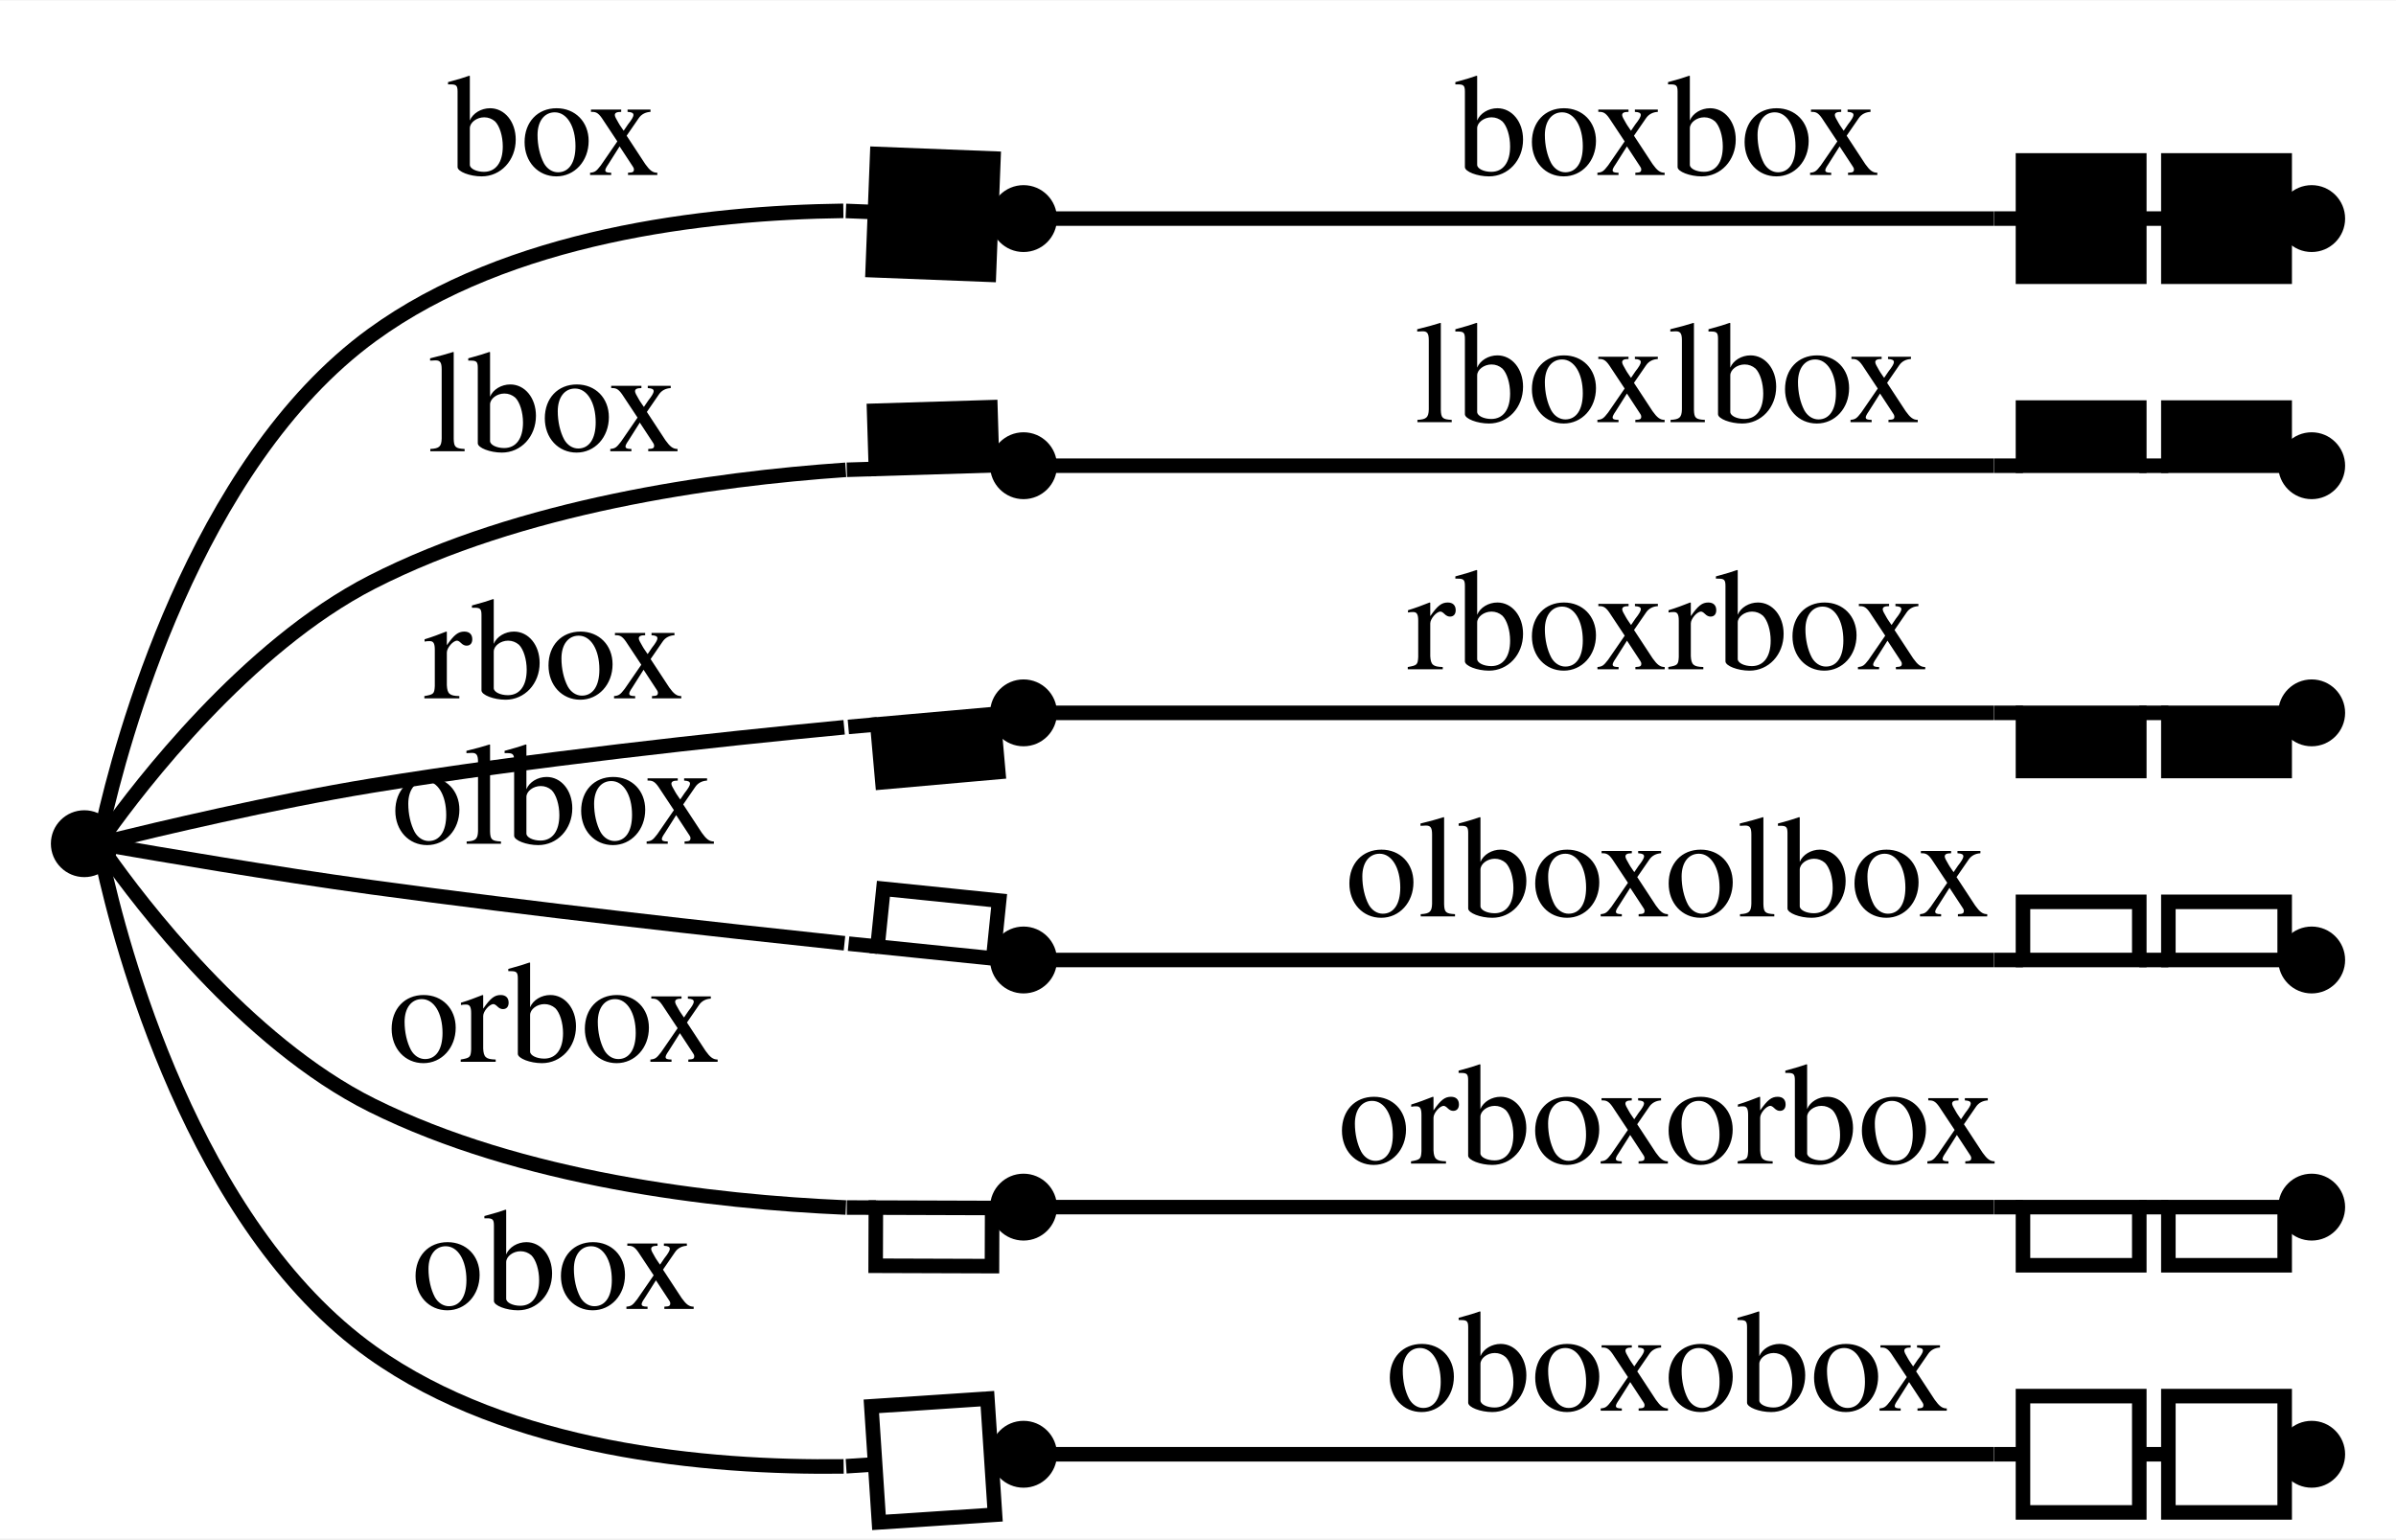
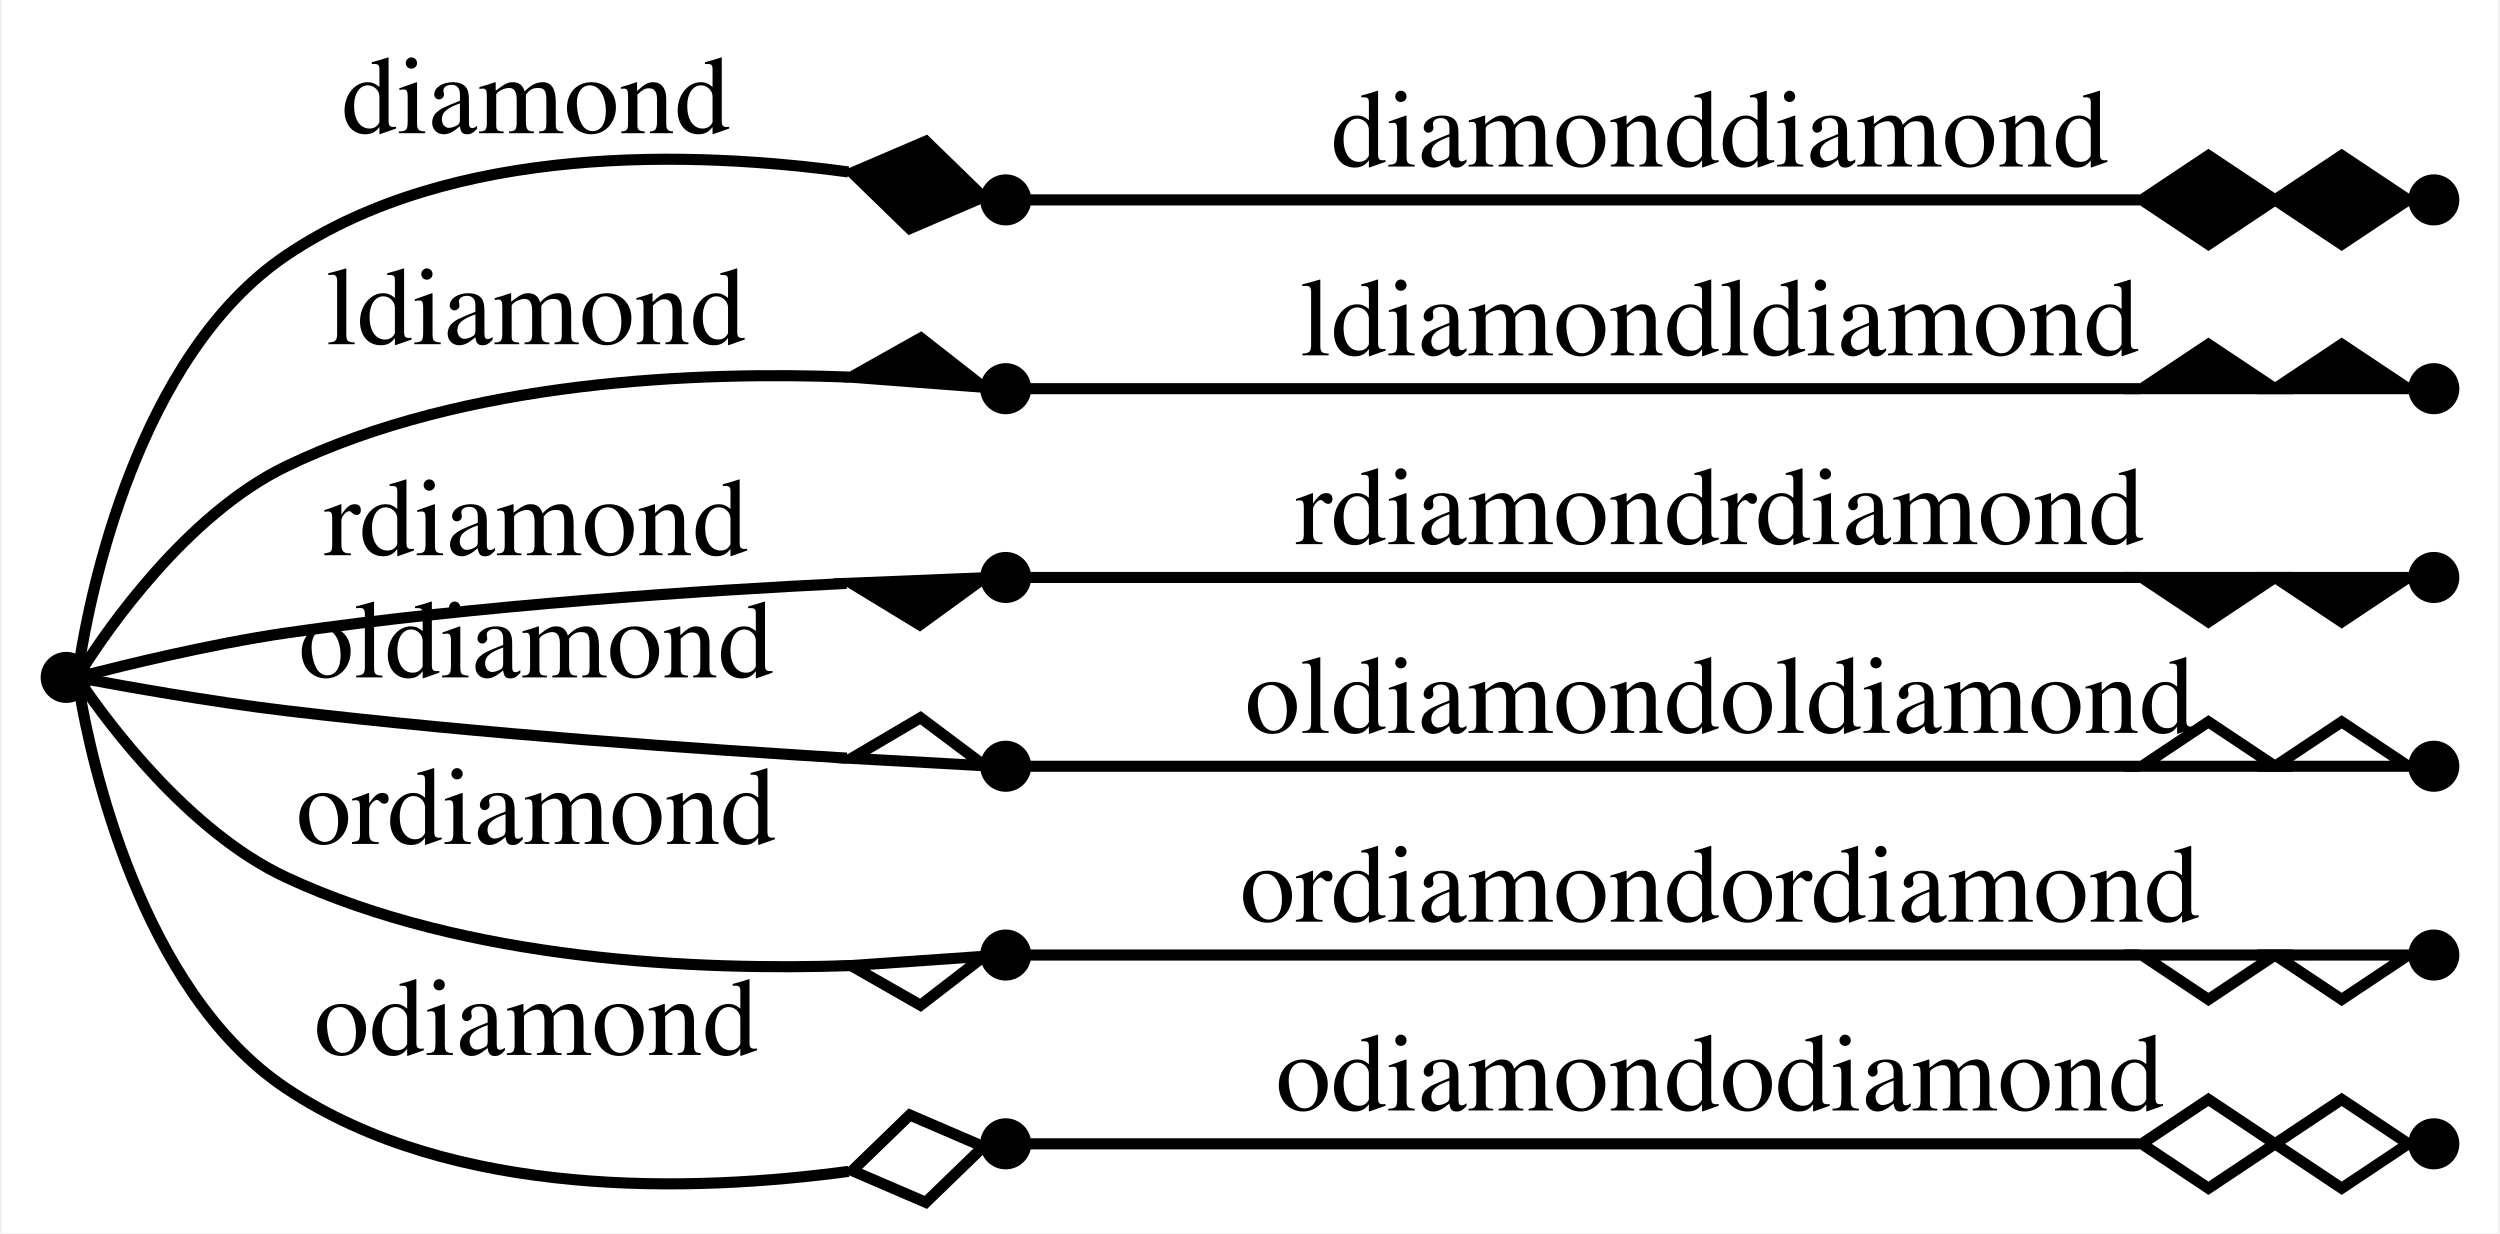
- <svg xmlns="http://www.w3.org/2000/svg" width="165pt" height="106pt" viewBox="0.00 0.00 164.80 105.80">
-   <g id="graph0" class="graph" transform="scale(1 1) rotate(0) translate(4 101.8)">
-     <polygon fill="white" stroke="none" points="-4,4 -4,-101.8 160.8,-101.8 160.8,4 -4,4" />
+ <svg xmlns="http://www.w3.org/2000/svg" width="225pt" height="111pt" viewBox="0.00 0.00 224.80 111.06">
+   <g id="graph0" class="graph" transform="scale(1 1) rotate(0) translate(4 107.059)">
+     <polygon fill="white" stroke="none" points="-4,4 -4,-107.059 220.8,-107.059 220.8,4 -4,4" />
    <g id="node1" class="node">
-       <ellipse fill="black" stroke="black" cx="1.8" cy="-43.8" rx="1.8" ry="1.8" />
+       <ellipse fill="black" stroke="black" cx="1.8" cy="-46.059" rx="1.8" ry="1.8" />
    </g>
    <g id="node2" class="node">
-       <ellipse fill="black" stroke="black" cx="66.4" cy="-86.8" rx="1.8" ry="1.8" />
+       <ellipse fill="black" stroke="black" cx="86.4" cy="-89.059" rx="1.8" ry="1.8" />
    </g>
    <g id="edge1" class="edge">
-       <path fill="none" stroke="black" d="M3.083,-45.152C4.265,-50.44 9.332,-69.869 21.6,-78.8 31.005,-85.647 44.49,-87.208 54.007,-87.332" />
-       <polygon fill="black" stroke="black" points="64.017,-82.937 64.331,-90.931 56.337,-91.244 56.024,-83.25 64.017,-82.937" />
-       <polyline fill="none" stroke="black" points="56.18,-87.247 54.182,-87.326 " />
-       <text text-anchor="middle" x="34.1" y="-89.8" font-family="Times,serif" font-size="10.00">box</text>
+       <path fill="none" stroke="black" d="M3.015,-47.564C3.944,-53.444 8.188,-74.986 21.6,-84.059 36.611,-94.215 58.397,-93.458 72.228,-91.573" />
+       <polygon fill="black" stroke="black" points="72.587,-91.506 77.757,-86.478 84.386,-89.317 79.216,-94.344 72.587,-91.506" />
+       <text text-anchor="middle" x="44.1" y="-95.059" font-family="Times,serif" font-size="10.00">diamond</text>
    </g>
    <g id="node4" class="node">
-       <ellipse fill="black" stroke="black" cx="66.4" cy="-69.8" rx="1.8" ry="1.8" />
+       <ellipse fill="black" stroke="black" cx="86.4" cy="-72.059" rx="1.8" ry="1.8" />
    </g>
    <g id="edge3" class="edge">
-       <path fill="none" stroke="black" d="M3.397,-44.656C5.5,-47.598 12.908,-57.361 21.6,-61.8 31.84,-67.03 44.968,-68.883 54.171,-69.518" />
-       <polygon fill="black" stroke="black" points="64.241,-69.825 64.119,-73.823 56.122,-73.579 56.245,-69.581 64.241,-69.825" />
-       <polyline fill="none" stroke="black" points="56.245,-69.581 54.245,-69.52 " />
-       <text text-anchor="middle" x="34.1" y="-70.8" font-family="Times,serif" font-size="10.00">lbox</text>
+       <path fill="none" stroke="black" d="M3.372,-46.987C5.396,-50.171 12.574,-60.7 21.6,-65.059 37.785,-72.877 58.906,-73.622 72.315,-73.103" />
+       <polygon fill="black" stroke="black" points="84.437,-72.183 78.757,-76.626 72.471,-73.092 84.437,-72.183" />
+       <text text-anchor="middle" x="44.1" y="-76.059" font-family="Times,serif" font-size="10.00">ldiamond</text>
    </g>
    <g id="node6" class="node">
-       <ellipse fill="black" stroke="black" cx="66.4" cy="-52.8" rx="1.8" ry="1.8" />
+       <ellipse fill="black" stroke="black" cx="86.4" cy="-55.059" rx="1.8" ry="1.8" />
    </g>
    <g id="edge5" class="edge">
-       <path fill="none" stroke="black" d="M3.812,-44.051C6.62,-44.74 14.75,-46.683 21.6,-47.8 32.572,-49.589 45.194,-50.958 54.061,-51.807" />
-       <polygon fill="black" stroke="black" points="64.664,-48.73 64.311,-52.715 56.342,-52.009 56.695,-48.024 64.664,-48.73" />
-       <polyline fill="none" stroke="black" points="56.342,-52.009 54.35,-51.833 " />
-       <text text-anchor="middle" x="34.1" y="-53.8" font-family="Times,serif" font-size="10.00">rbox</text>
+       <path fill="none" stroke="black" d="M3.81,-46.324C6.613,-47.045 14.731,-49.064 21.6,-50.059 38.938,-52.572 59.124,-53.886 72.07,-54.525" />
+       <polygon fill="black" stroke="black" points="72.505,-54.543 78.664,-50.791 84.496,-55.033 72.505,-54.543" />
+       <text text-anchor="middle" x="44.1" y="-57.059" font-family="Times,serif" font-size="10.00">rdiamond</text>
    </g>
    <g id="node8" class="node">
-       <ellipse fill="black" stroke="black" cx="66.4" cy="-35.8" rx="1.8" ry="1.8" />
+       <ellipse fill="black" stroke="black" cx="86.4" cy="-38.059" rx="1.8" ry="1.8" />
    </g>
    <g id="edge7" class="edge">
-       <path fill="none" stroke="black" d="M3.817,-43.621C6.635,-43.13 14.789,-41.732 21.6,-40.8 32.614,-39.293 45.23,-37.887 54.084,-36.952" />
-       <polygon fill="none" stroke="black" points="64.314,-35.906 64.721,-39.885 56.763,-40.699 56.356,-36.72 64.314,-35.906" />
-       <polyline fill="none" stroke="black" points="56.356,-36.72 54.366,-36.923 " />
-       <text text-anchor="middle" x="34.1" y="-43.8" font-family="Times,serif" font-size="10.00">olbox</text>
+       <path fill="none" stroke="black" d="M3.815,-45.868C6.629,-45.344 14.773,-43.87 21.6,-43.059 38.997,-40.993 59.169,-39.575 72.096,-38.791" />
+       <polygon fill="none" stroke="black" points="84.498,-38.103 78.729,-42.429 72.516,-38.768 84.498,-38.103" />
+       <text text-anchor="middle" x="44.1" y="-46.059" font-family="Times,serif" font-size="10.00">oldiamond</text>
    </g>
    <g id="node10" class="node">
-       <ellipse fill="black" stroke="black" cx="66.4" cy="-18.8" rx="1.8" ry="1.8" />
+       <ellipse fill="black" stroke="black" cx="86.4" cy="-21.059" rx="1.8" ry="1.8" />
    </g>
    <g id="edge9" class="edge">
-       <path fill="none" stroke="black" d="M3.393,-42.937C5.484,-39.971 12.859,-30.142 21.6,-25.8 31.859,-20.704 44.983,-19.166 54.18,-18.773" />
-       <polygon fill="none" stroke="black" points="64.229,-14.741 64.242,-18.741 56.242,-18.767 56.229,-14.767 64.229,-14.741" />
-       <polyline fill="none" stroke="black" points="56.242,-18.767 54.242,-18.773 " />
-       <text text-anchor="middle" x="34.1" y="-28.8" font-family="Times,serif" font-size="10.00">orbox</text>
+       <path fill="none" stroke="black" d="M3.386,-45.181C5.452,-42.163 12.755,-32.185 21.6,-28.059 37.89,-20.461 58.983,-19.659 72.358,-20.105" />
+       <polygon fill="none" stroke="black" points="72.469,-20.113 78.732,-16.538 84.441,-20.944 72.469,-20.113" />
+       <text text-anchor="middle" x="44.1" y="-31.059" font-family="Times,serif" font-size="10.00">ordiamond</text>
    </g>
    <g id="node12" class="node">
-       <ellipse fill="black" stroke="black" cx="66.4" cy="-1.8" rx="1.8" ry="1.8" />
+       <ellipse fill="black" stroke="black" cx="86.4" cy="-4.059" rx="1.8" ry="1.8" />
    </g>
    <g id="edge11" class="edge">
-       <path fill="none" stroke="black" d="M3.077,-42.44C4.238,-37.122 9.234,-17.594 21.6,-8.8 31.045,-2.083 44.523,-0.845 54.027,-0.964" />
-       <polygon fill="none" stroke="black" points="64.439,2.359 63.914,-5.624 55.932,-5.098 56.457,2.884 64.439,2.359" />
-       <polyline fill="none" stroke="black" points="56.194,-1.107 54.199,-0.976 " />
-       <text text-anchor="middle" x="34.1" y="-11.8" font-family="Times,serif" font-size="10.00">obox</text>
+       <path fill="none" stroke="black" d="M3.029,-44.593C4.01,-38.863 8.423,-17.871 21.6,-9.059 36.665,1.016 58.436,0.281 72.25,-1.578" />
+       <polygon fill="none" stroke="black" points="72.585,-1.639 79.208,1.212 84.388,-3.805 77.764,-6.657 72.585,-1.639" />
+       <text text-anchor="middle" x="44.1" y="-12.059" font-family="Times,serif" font-size="10.00">odiamond</text>
    </g>
    <g id="node3" class="node">
-       <ellipse fill="black" stroke="black" cx="155" cy="-86.8" rx="1.8" ry="1.8" />
+       <ellipse fill="black" stroke="black" cx="215" cy="-89.059" rx="1.8" ry="1.8" />
    </g>
    <g id="edge2" class="edge">
-       <path fill="none" stroke="black" d="M68.373,-86.8C74.644,-86.8 109.854,-86.8 133.126,-86.8" />
-       <polygon fill="black" stroke="black" points="153.143,-82.8 153.143,-90.8 145.143,-90.8 145.143,-82.8 153.143,-82.8" />
-       <polyline fill="none" stroke="black" points="145.143,-86.8 143.143,-86.8 " />
-       <polygon fill="black" stroke="black" points="143.143,-82.8 143.143,-90.8 135.143,-90.8 135.143,-82.8 143.143,-82.8" />
-       <polyline fill="none" stroke="black" points="135.143,-86.8 133.143,-86.8 " />
-       <text text-anchor="middle" x="110.7" y="-89.8" font-family="Times,serif" font-size="10.00">boxbox</text>
+       <path fill="none" stroke="black" d="M88.208,-89.059C95.73,-89.059 153.979,-89.059 188.516,-89.059" />
+       <polygon fill="black" stroke="black" points="200.706,-89.059 206.706,-85.059 212.706,-89.059 206.706,-93.059 200.706,-89.059" />
+       <polygon fill="black" stroke="black" points="188.706,-89.059 194.706,-85.059 200.706,-89.059 194.706,-93.059 188.706,-89.059" />
+       <text text-anchor="middle" x="150.7" y="-92.059" font-family="Times,serif" font-size="10.00">diamonddiamond</text>
    </g>
    <g id="node5" class="node">
-       <ellipse fill="black" stroke="black" cx="155" cy="-69.8" rx="1.8" ry="1.8" />
+       <ellipse fill="black" stroke="black" cx="215" cy="-72.059" rx="1.8" ry="1.8" />
    </g>
    <g id="edge4" class="edge">
-       <path fill="none" stroke="black" d="M68.373,-69.8C74.644,-69.8 109.854,-69.8 133.126,-69.8" />
-       <polygon fill="black" stroke="black" points="153.143,-69.8 153.143,-73.8 145.143,-73.8 145.143,-69.8 153.143,-69.8" />
-       <polyline fill="none" stroke="black" points="145.143,-69.8 143.143,-69.8 " />
-       <polygon fill="black" stroke="black" points="143.143,-69.8 143.143,-73.8 135.143,-73.8 135.143,-69.8 143.143,-69.8" />
-       <polyline fill="none" stroke="black" points="135.143,-69.8 133.143,-69.8 " />
-       <text text-anchor="middle" x="110.7" y="-72.8" font-family="Times,serif" font-size="10.00">lboxlbox</text>
+       <path fill="none" stroke="black" d="M88.208,-72.059C95.73,-72.059 153.979,-72.059 188.516,-72.059" />
+       <polygon fill="black" stroke="black" points="212.706,-72.059 206.706,-76.059 200.706,-72.059 212.706,-72.059" />
+       <polygon fill="black" stroke="black" points="200.706,-72.059 194.706,-76.059 188.706,-72.059 200.706,-72.059" />
+       <text text-anchor="middle" x="150.7" y="-75.059" font-family="Times,serif" font-size="10.00">ldiamondldiamond</text>
    </g>
    <g id="node7" class="node">
-       <ellipse fill="black" stroke="black" cx="155" cy="-52.8" rx="1.8" ry="1.8" />
+       <ellipse fill="black" stroke="black" cx="215" cy="-55.059" rx="1.8" ry="1.8" />
    </g>
    <g id="edge6" class="edge">
-       <path fill="none" stroke="black" d="M68.373,-52.8C74.644,-52.8 109.854,-52.8 133.126,-52.8" />
-       <polygon fill="black" stroke="black" points="153.143,-48.8 153.143,-52.8 145.143,-52.8 145.143,-48.8 153.143,-48.8" />
-       <polyline fill="none" stroke="black" points="145.143,-52.8 143.143,-52.8 " />
-       <polygon fill="black" stroke="black" points="143.143,-48.8 143.143,-52.8 135.143,-52.8 135.143,-48.8 143.143,-48.8" />
-       <polyline fill="none" stroke="black" points="135.143,-52.8 133.143,-52.8 " />
-       <text text-anchor="middle" x="110.7" y="-55.8" font-family="Times,serif" font-size="10.00">rboxrbox</text>
+       <path fill="none" stroke="black" d="M88.208,-55.059C95.73,-55.059 153.979,-55.059 188.516,-55.059" />
+       <polygon fill="black" stroke="black" points="200.706,-55.059 206.706,-51.059 212.706,-55.059 200.706,-55.059" />
+       <polygon fill="black" stroke="black" points="188.706,-55.059 194.706,-51.059 200.706,-55.059 188.706,-55.059" />
+       <text text-anchor="middle" x="150.7" y="-58.059" font-family="Times,serif" font-size="10.00">rdiamondrdiamond</text>
    </g>
    <g id="node9" class="node">
-       <ellipse fill="black" stroke="black" cx="155" cy="-35.8" rx="1.8" ry="1.8" />
+       <ellipse fill="black" stroke="black" cx="215" cy="-38.059" rx="1.8" ry="1.8" />
    </g>
    <g id="edge8" class="edge">
-       <path fill="none" stroke="black" d="M68.373,-35.8C74.644,-35.8 109.854,-35.8 133.126,-35.8" />
-       <polygon fill="none" stroke="black" points="153.143,-35.8 153.143,-39.8 145.143,-39.8 145.143,-35.8 153.143,-35.8" />
-       <polyline fill="none" stroke="black" points="145.143,-35.8 143.143,-35.8 " />
-       <polygon fill="none" stroke="black" points="143.143,-35.8 143.143,-39.8 135.143,-39.8 135.143,-35.8 143.143,-35.8" />
-       <polyline fill="none" stroke="black" points="135.143,-35.8 133.143,-35.8 " />
-       <text text-anchor="middle" x="110.7" y="-38.8" font-family="Times,serif" font-size="10.00">olboxolbox</text>
+       <path fill="none" stroke="black" d="M88.208,-38.059C95.73,-38.059 153.979,-38.059 188.516,-38.059" />
+       <polygon fill="none" stroke="black" points="212.706,-38.059 206.706,-42.059 200.706,-38.059 212.706,-38.059" />
+       <polygon fill="none" stroke="black" points="200.706,-38.059 194.706,-42.059 188.706,-38.059 200.706,-38.059" />
+       <text text-anchor="middle" x="150.7" y="-41.059" font-family="Times,serif" font-size="10.00">oldiamondoldiamond</text>
    </g>
    <g id="node11" class="node">
-       <ellipse fill="black" stroke="black" cx="155" cy="-18.8" rx="1.8" ry="1.8" />
+       <ellipse fill="black" stroke="black" cx="215" cy="-21.059" rx="1.8" ry="1.8" />
    </g>
    <g id="edge10" class="edge">
-       <path fill="none" stroke="black" d="M68.373,-18.8C74.644,-18.8 109.854,-18.8 133.126,-18.8" />
-       <polygon fill="none" stroke="black" points="153.143,-14.8 153.143,-18.8 145.143,-18.8 145.143,-14.8 153.143,-14.8" />
-       <polyline fill="none" stroke="black" points="145.143,-18.8 143.143,-18.8 " />
-       <polygon fill="none" stroke="black" points="143.143,-14.8 143.143,-18.8 135.143,-18.8 135.143,-14.8 143.143,-14.8" />
-       <polyline fill="none" stroke="black" points="135.143,-18.8 133.143,-18.8 " />
-       <text text-anchor="middle" x="110.7" y="-21.8" font-family="Times,serif" font-size="10.00">orboxorbox</text>
+       <path fill="none" stroke="black" d="M88.208,-21.059C95.73,-21.059 153.979,-21.059 188.516,-21.059" />
+       <polygon fill="none" stroke="black" points="200.706,-21.059 206.706,-17.059 212.706,-21.059 200.706,-21.059" />
+       <polygon fill="none" stroke="black" points="188.706,-21.059 194.706,-17.059 200.706,-21.059 188.706,-21.059" />
+       <text text-anchor="middle" x="150.7" y="-24.059" font-family="Times,serif" font-size="10.00">ordiamondordiamond</text>
    </g>
    <g id="node13" class="node">
-       <ellipse fill="black" stroke="black" cx="155" cy="-1.8" rx="1.8" ry="1.8" />
+       <ellipse fill="black" stroke="black" cx="215" cy="-4.059" rx="1.8" ry="1.8" />
    </g>
    <g id="edge12" class="edge">
-       <path fill="none" stroke="black" d="M68.373,-1.8C74.644,-1.8 109.854,-1.8 133.126,-1.8" />
-       <polygon fill="none" stroke="black" points="153.143,2.2 153.143,-5.8 145.143,-5.8 145.143,2.2 153.143,2.2" />
-       <polyline fill="none" stroke="black" points="145.143,-1.8 143.143,-1.8 " />
-       <polygon fill="none" stroke="black" points="143.143,2.2 143.143,-5.8 135.143,-5.8 135.143,2.2 143.143,2.2" />
-       <polyline fill="none" stroke="black" points="135.143,-1.8 133.143,-1.8 " />
-       <text text-anchor="middle" x="110.7" y="-4.8" font-family="Times,serif" font-size="10.00">oboxobox</text>
+       <path fill="none" stroke="black" d="M88.208,-4.059C95.73,-4.059 153.979,-4.059 188.516,-4.059" />
+       <polygon fill="none" stroke="black" points="200.706,-4.059 206.706,-0.059 212.706,-4.059 206.706,-8.059 200.706,-4.059" />
+       <polygon fill="none" stroke="black" points="188.706,-4.059 194.706,-0.059 200.706,-4.059 194.706,-8.059 188.706,-4.059" />
+       <text text-anchor="middle" x="150.7" y="-7.059" font-family="Times,serif" font-size="10.00">odiamondodiamond</text>
    </g>
  </g>
</svg>
